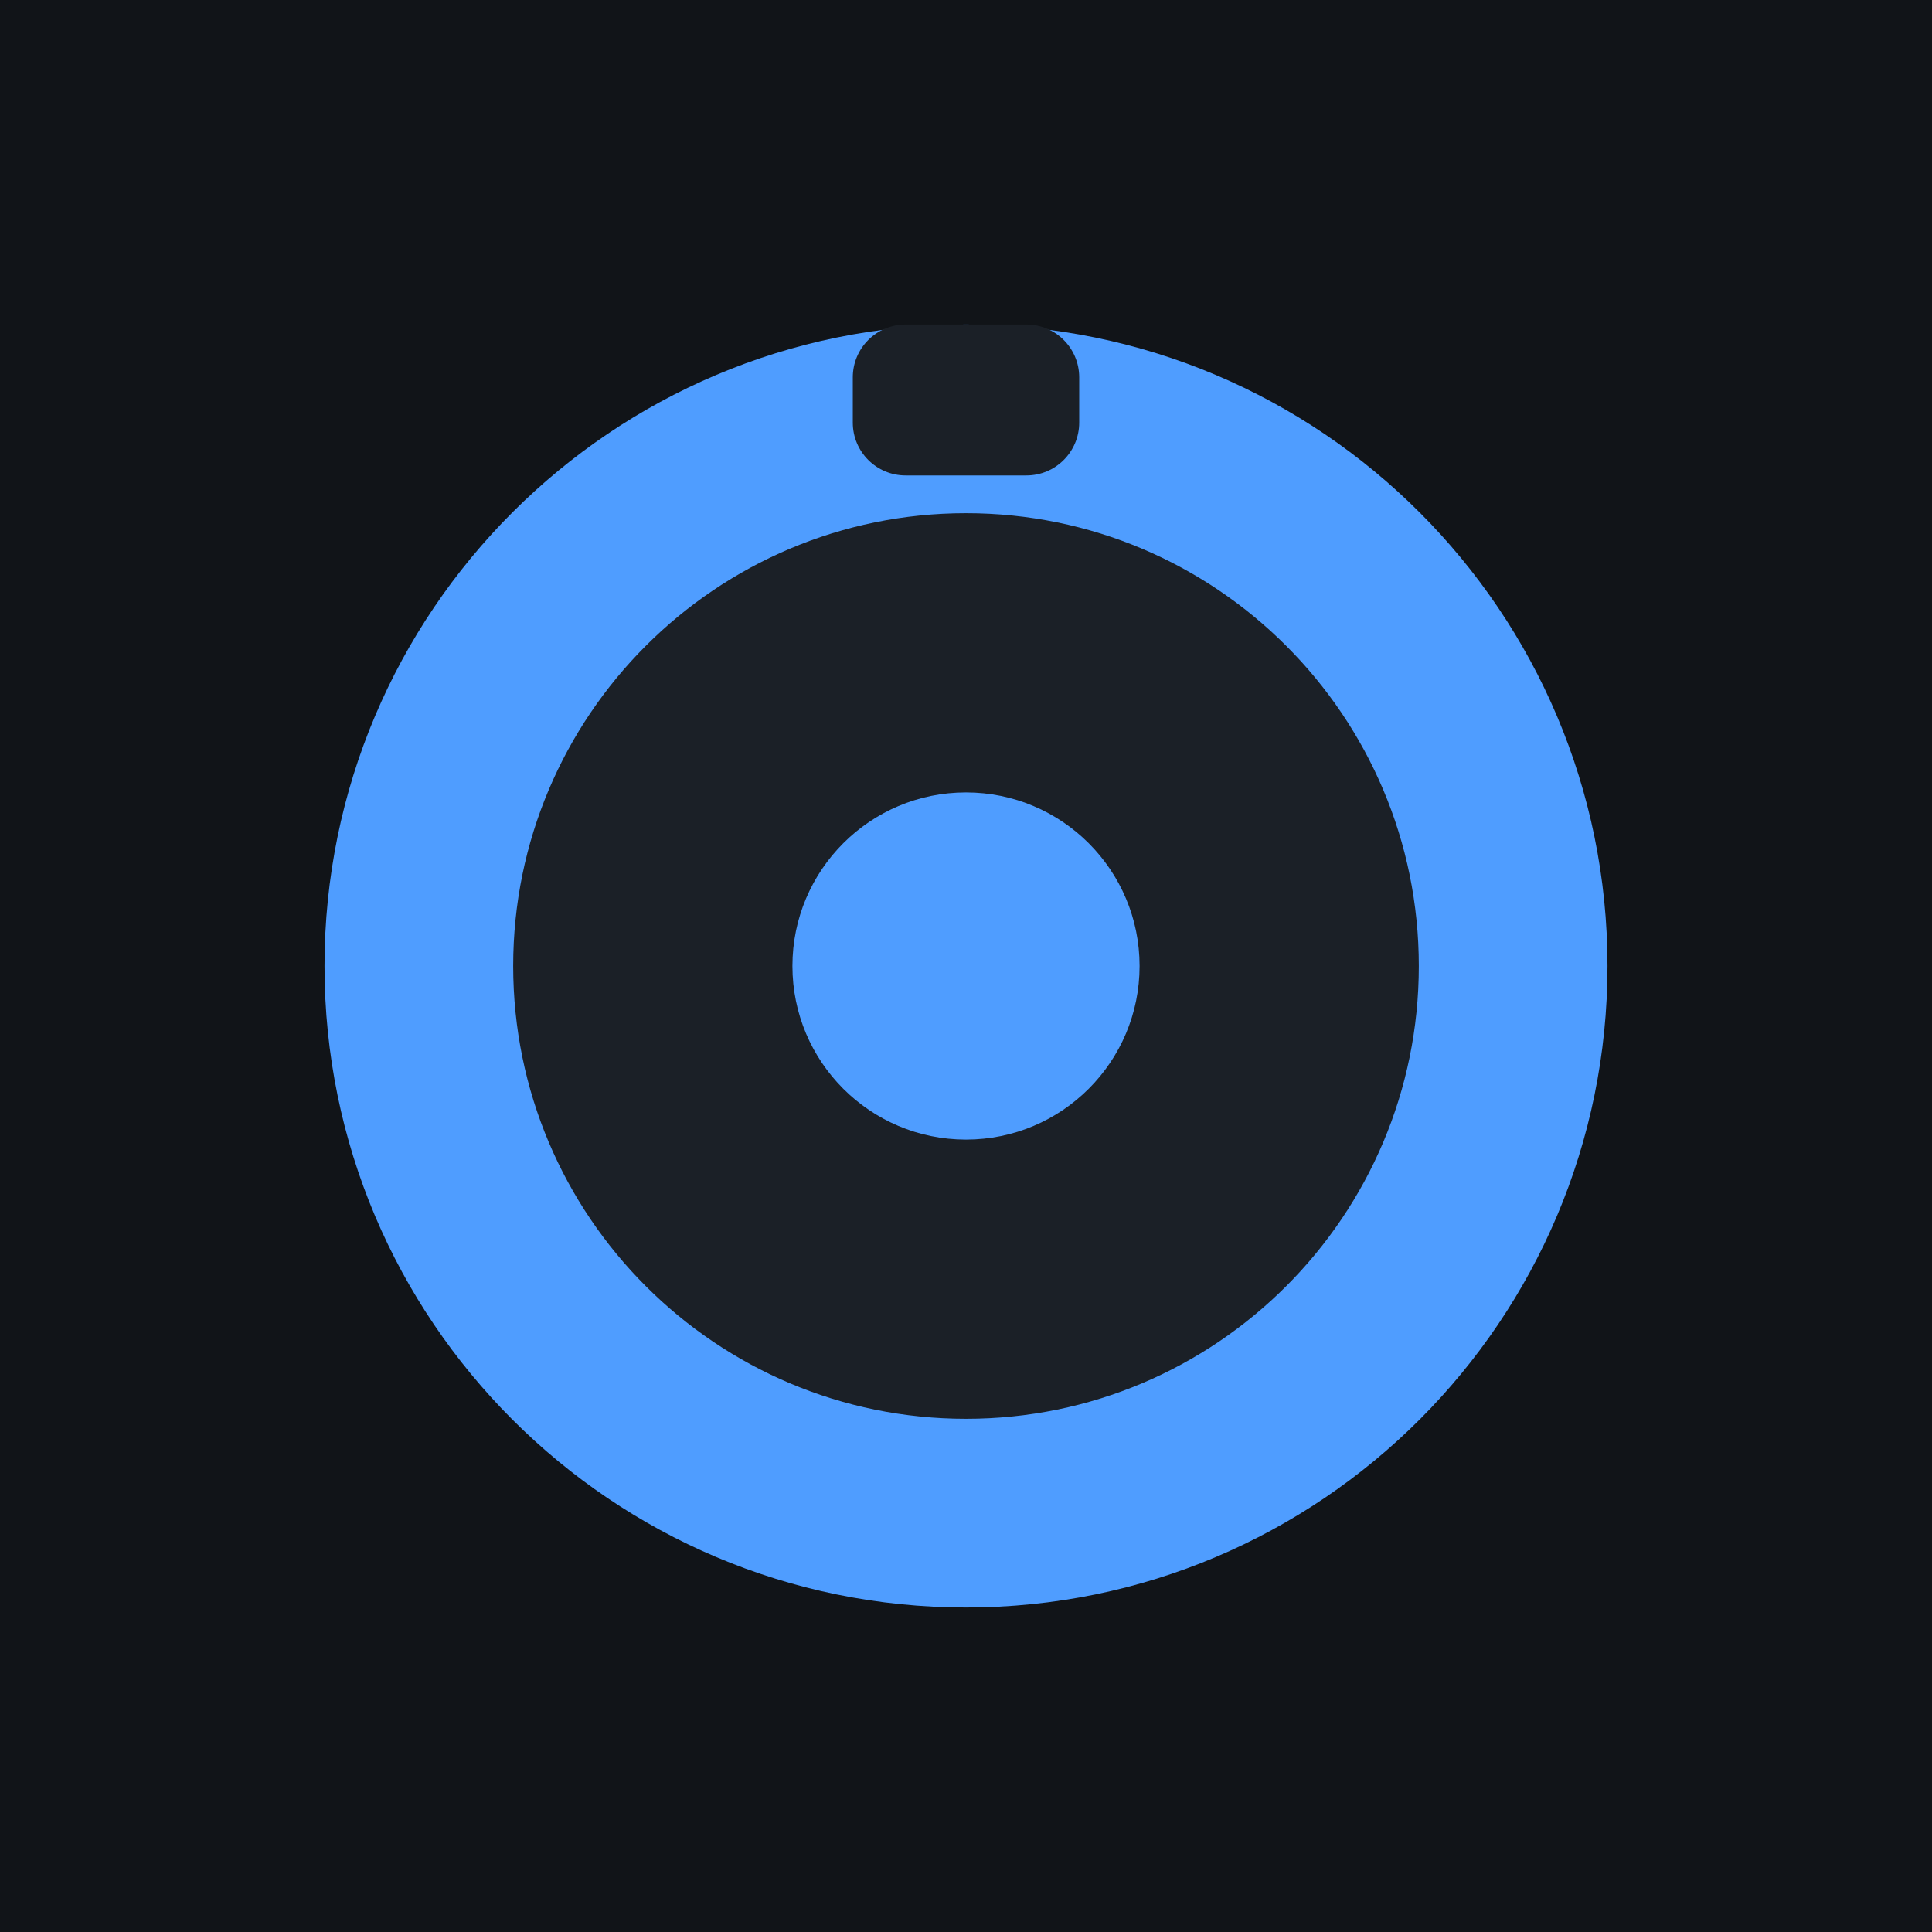
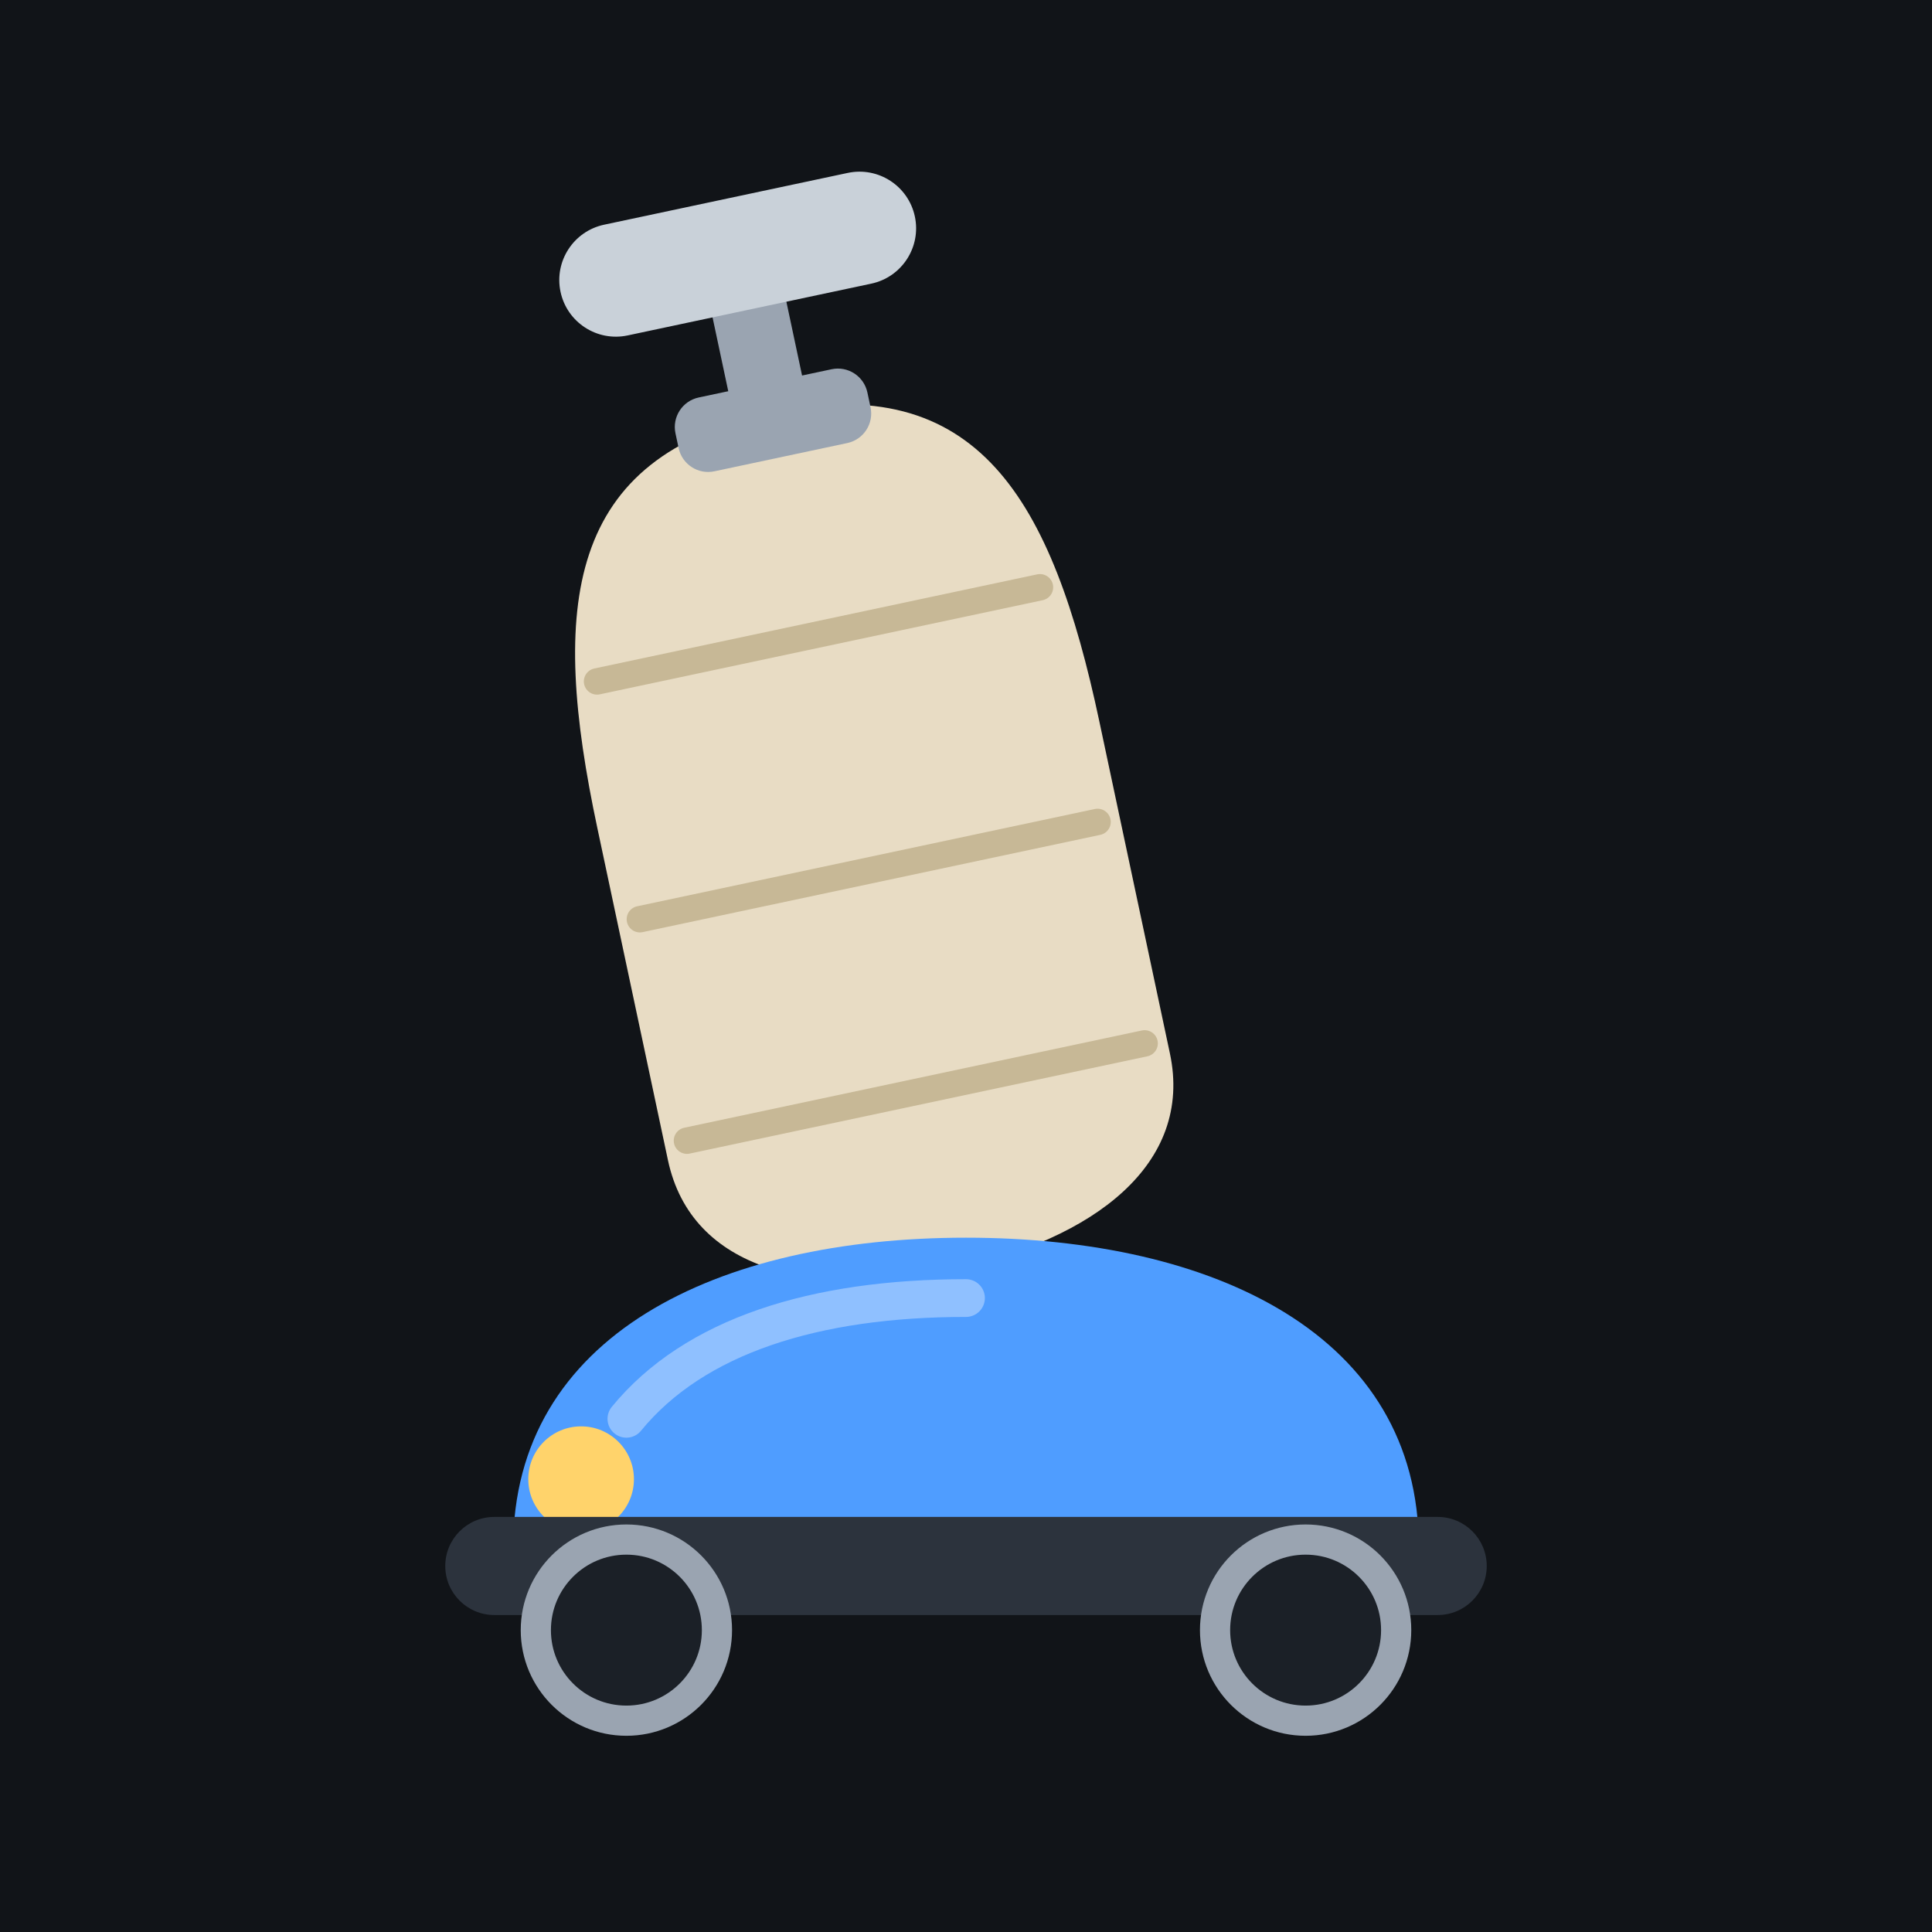
<svg xmlns="http://www.w3.org/2000/svg" viewBox="0 0 512 512">
  <rect width="512" height="512" fill="#111418" />
-   <circle cx="256" cy="256" r="170" fill="#4f9dff" />
-   <circle cx="256" cy="256" r="120" fill="#1b2027" />
-   <circle cx="256" cy="256" r="46" fill="#4f9dff" />
-   <rect x="226" y="86" width="60" height="40" rx="14" fill="#1b2027" />
+   <g transform="rotate(-12 256 352)">
+     <rect x="246" y="60" width="20" height="280" rx="8" fill="#9aa4b1" />
+     <rect x="208" y="46" width="96" height="30" rx="15" fill="#c9d1d9" />
+     <path d="M256 104 C 312 104 324 142 324 202 L 324 292 C 324 322 294 336 256 336 C 218 336 188 322 188 292 L 188 202 C 188 142 200 104 256 104 Z" fill="#e8dcc4" />
+     <path d="M196 164 H 316 M194 228 H 318 M194 288 H 318" stroke="#c7b896" stroke-width="7" stroke-linecap="round" />
+     <rect x="230" y="96" width="52" height="20" rx="8" fill="#9aa4b1" />
+   </g>
+   <path d="M136 410 C 136 354 190 328 256 328 C 322 328 376 354 376 410 Z" fill="#4f9dff" />
+   <path d="M166 376 C 184 354 216 344 256 344" stroke="#8fc0ff" stroke-width="10" fill="none" stroke-linecap="round" />
+   <circle cx="154" cy="392" r="14" fill="#ffd36b" />
+   <rect x="118" y="402" width="276" height="26" rx="13" fill="#2c333d" />
+   <circle cx="166" cy="432" r="24" fill="#1b2027" stroke="#9aa4b1" stroke-width="8" />
+   <circle cx="346" cy="432" r="24" fill="#1b2027" stroke="#9aa4b1" stroke-width="8" />
</svg>
